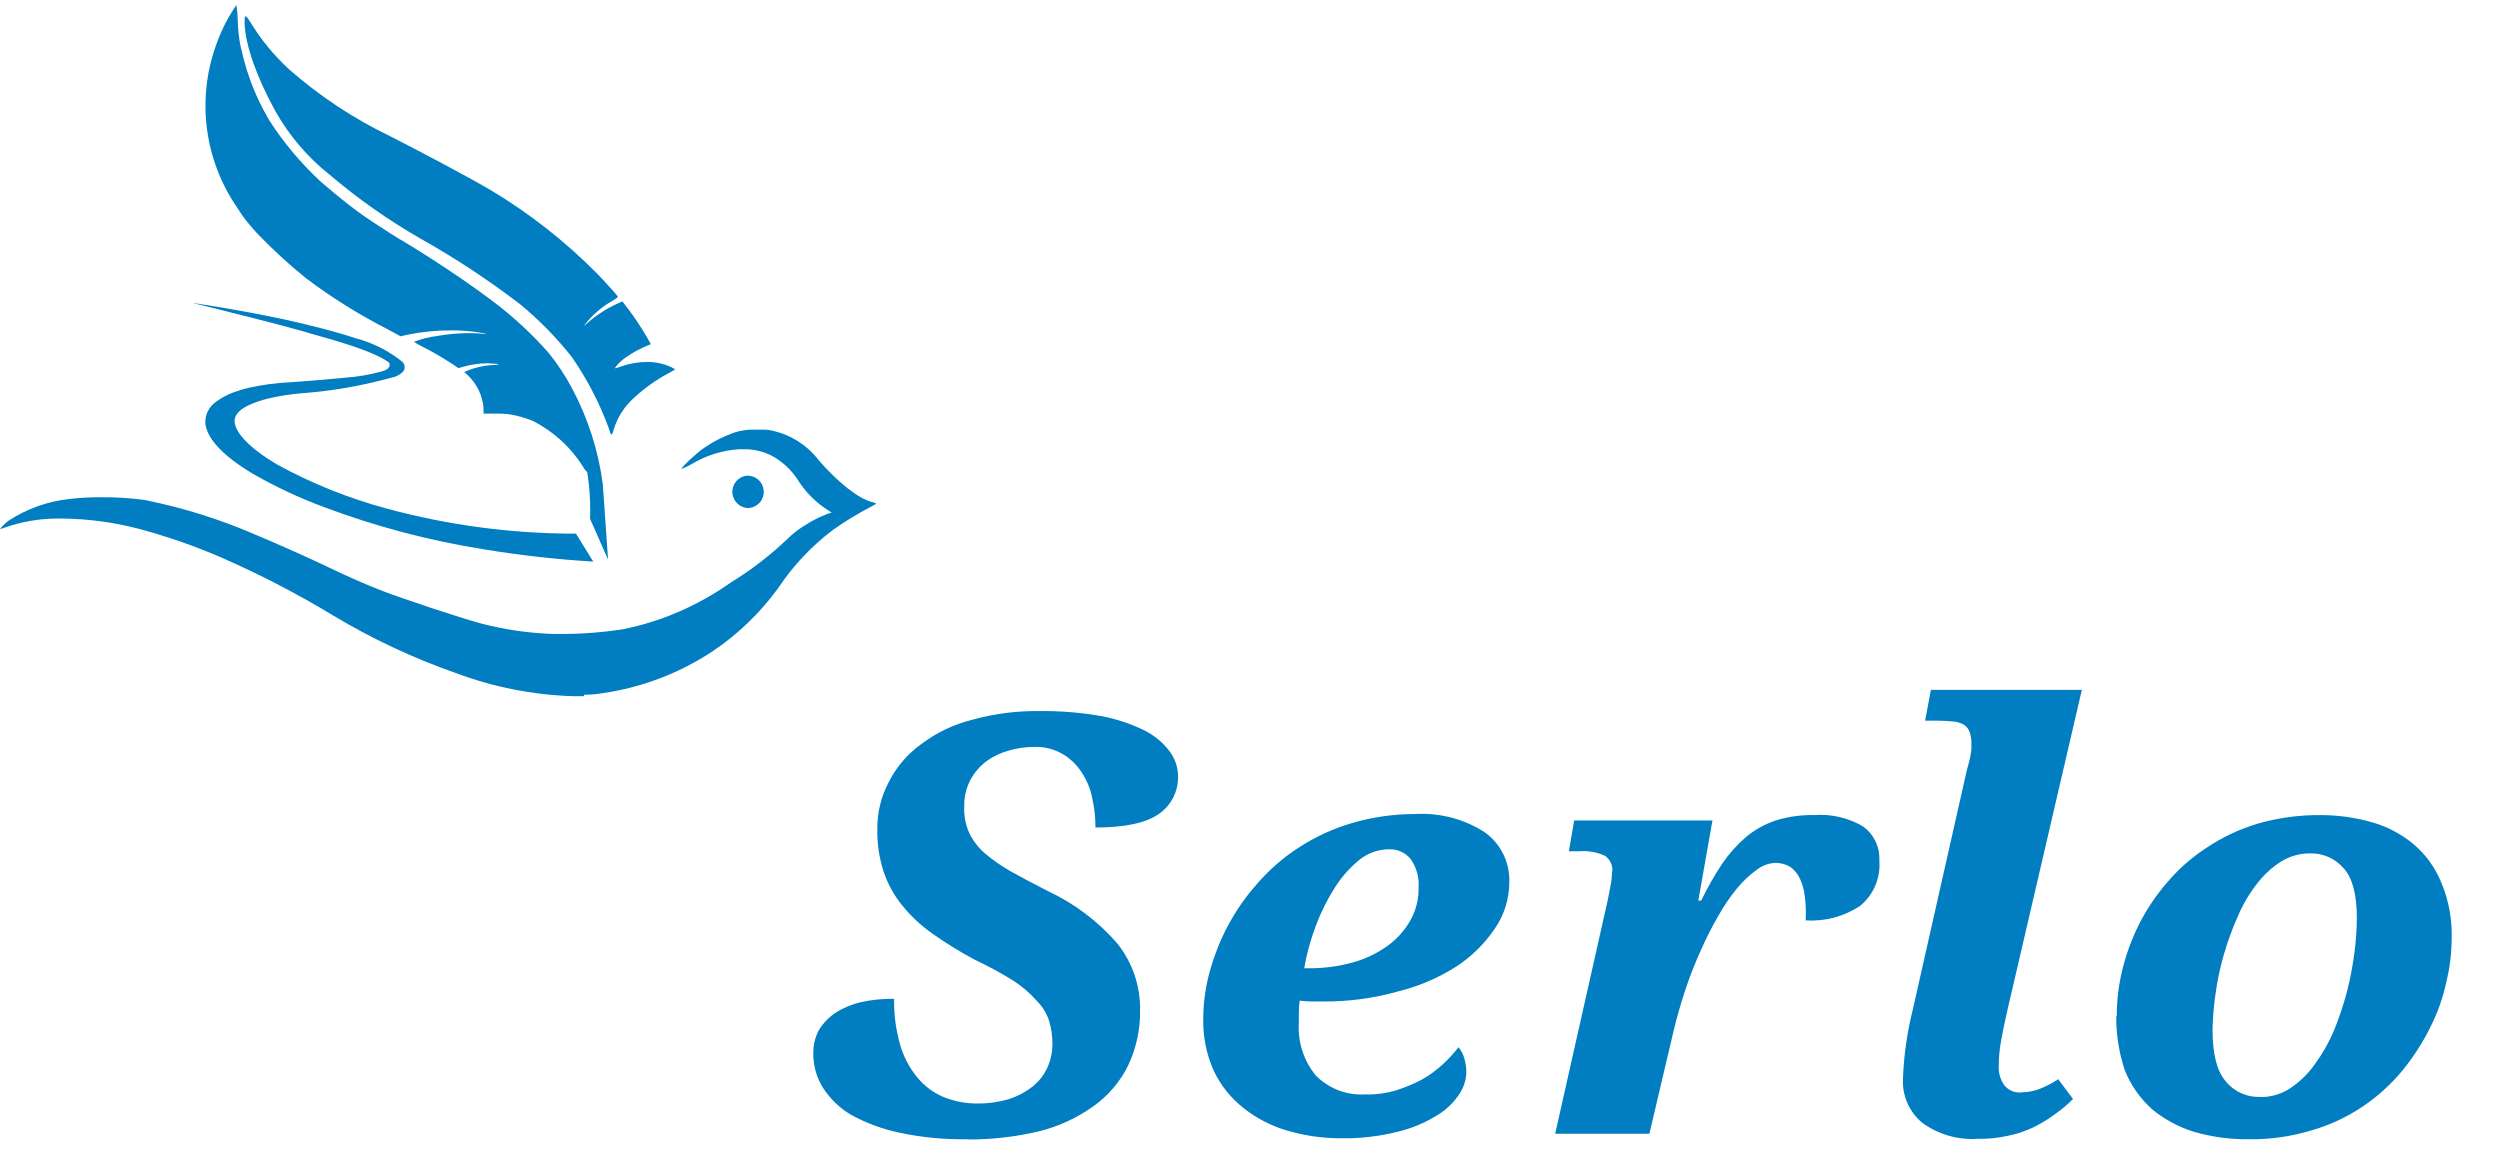
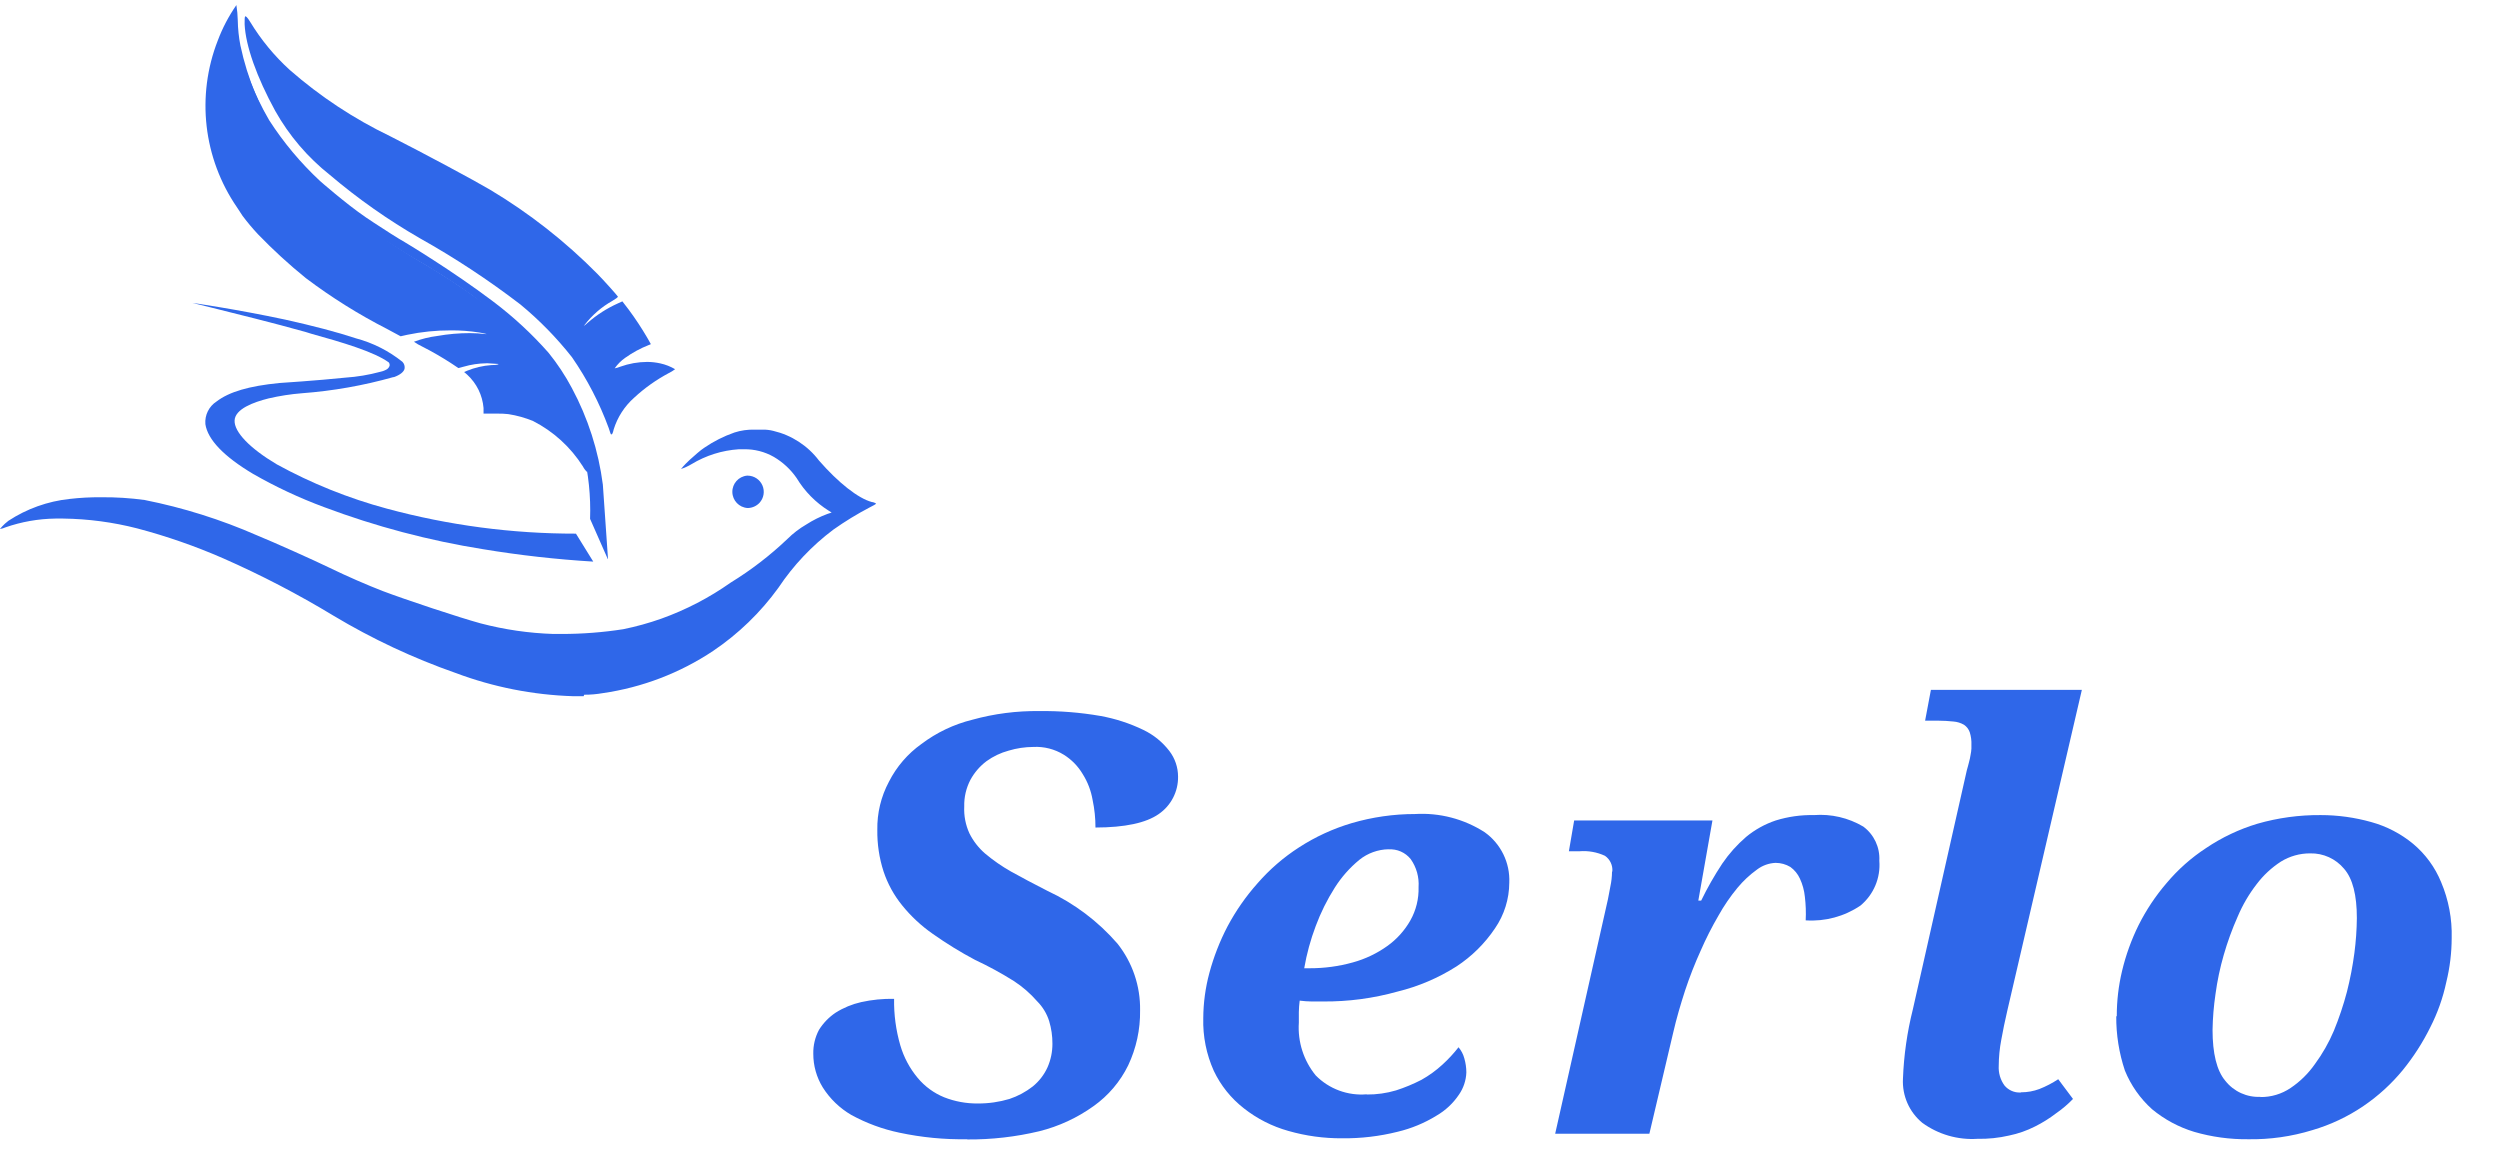
<svg xmlns="http://www.w3.org/2000/svg" viewBox="0 0 237 110">
  <defs>
-     <style>.cls-1{fill:none;}.cls-2{clip-path:url(#clip-path);}.cls-3{fill:#007ec1;}</style>
+     <style>.cls-1{fill:none;}.cls-2{clip-path:url(#clip-path);}.cls-3{fill:#2F67E9;}</style>
    <clipPath id="clip-path">
      <rect class="cls-1" y="0.48" width="232.4" height="107.52" />
    </clipPath>
  </defs>
  <g class="cls-2">
    <path class="cls-3" d="M91.7,108a28.5,28.5,0,0,1-6.43-.62,16.57,16.57,0,0,1-4.56-1.68A7.9,7.9,0,0,1,78,103.09a6.06,6.06,0,0,1-.9-3.2,4.61,4.61,0,0,1,.54-2.26A5.42,5.42,0,0,1,79.22,96a7.73,7.73,0,0,1,2.42-1,13.26,13.26,0,0,1,3.12-.31,14.9,14.9,0,0,0,.59,4.41A8.59,8.59,0,0,0,87,102.19a6.41,6.41,0,0,0,2.5,1.83,8.48,8.48,0,0,0,3.2.59,10.24,10.24,0,0,0,3-.43A7.38,7.38,0,0,0,97.9,103a5,5,0,0,0,1.41-1.83,5.5,5.5,0,0,0,.46-2.23,7.28,7.28,0,0,0-.31-2.14,4.61,4.61,0,0,0-1.13-1.87A10.57,10.57,0,0,0,96.11,93,33.66,33.66,0,0,0,92.44,91a36.9,36.9,0,0,1-4-2.46,14,14,0,0,1-2.93-2.73,10.2,10.2,0,0,1-1.75-3.2,12.25,12.25,0,0,1-.59-3.93,9.33,9.33,0,0,1,1.1-4.57,9.89,9.89,0,0,1,3.08-3.58,13.3,13.3,0,0,1,4.83-2.3,22.7,22.7,0,0,1,6.36-.82,31.66,31.66,0,0,1,5.77.46,15.83,15.83,0,0,1,4.09,1.33,6.82,6.82,0,0,1,2.46,2,4,4,0,0,1,.82,2.42,4.22,4.22,0,0,1-1.83,3.55q-1.81,1.27-6,1.28a12.44,12.44,0,0,0-.27-2.61,6.73,6.73,0,0,0-.94-2.46,5.4,5.4,0,0,0-1.79-1.83,5,5,0,0,0-2.89-.74,8.25,8.25,0,0,0-2.34.35,6.47,6.47,0,0,0-2.1,1A5.49,5.49,0,0,0,92,73.92a5.17,5.17,0,0,0-.59,2.53A5.5,5.5,0,0,0,91.9,79a6.14,6.14,0,0,0,1.48,1.91,16.34,16.34,0,0,0,2.46,1.71c1,.55,2.14,1.17,3.47,1.84a19.89,19.89,0,0,1,6.63,5,9.92,9.92,0,0,1,2.14,6.32,11.81,11.81,0,0,1-1.13,5.22,10.27,10.27,0,0,1-3.28,3.86,15.08,15.08,0,0,1-5.14,2.38,28.42,28.42,0,0,1-6.83.78" />
    <path class="cls-3" d="M131.63,80.51a4.56,4.56,0,0,0-2.76,1,11.07,11.07,0,0,0-2.34,2.65,19.49,19.49,0,0,0-1.8,3.63,21.7,21.7,0,0,0-1.09,4h.51a15.09,15.09,0,0,0,4.09-.55,10.29,10.29,0,0,0,3.28-1.56,7.57,7.57,0,0,0,2.18-2.42,6.05,6.05,0,0,0,.78-3.16,4.12,4.12,0,0,0-.74-2.65,2.48,2.48,0,0,0-2.11-.93m-2.06,23.24a9.46,9.46,0,0,0,2.77-.39,15.83,15.83,0,0,0,2.41-1,10.6,10.6,0,0,0,2-1.45,13.43,13.43,0,0,0,1.52-1.64,2.73,2.73,0,0,1,.55,1.06,4.84,4.84,0,0,1,.19,1.32,3.94,3.94,0,0,1-.7,2.11,6.46,6.46,0,0,1-2.14,2,12.55,12.55,0,0,1-3.67,1.52,20.68,20.68,0,0,1-5.26.62,18.08,18.08,0,0,1-5.11-.7,12.06,12.06,0,0,1-4.21-2.14,9.85,9.85,0,0,1-2.85-3.55,11.42,11.42,0,0,1-1-5,16.86,16.86,0,0,1,.58-4.29,21.76,21.76,0,0,1,1.72-4.41,20.94,20.94,0,0,1,2.85-4.09,18.47,18.47,0,0,1,3.93-3.4,19.22,19.22,0,0,1,5-2.3,21.33,21.33,0,0,1,6-.86,11,11,0,0,1,6.59,1.72,5.58,5.58,0,0,1,2.34,4.8A7.7,7.7,0,0,1,141.73,88a12.89,12.89,0,0,1-3.66,3.62A18.65,18.65,0,0,1,132.49,94a25.43,25.43,0,0,1-7.06.94h-1.09a10,10,0,0,1-1.13-.08,10,10,0,0,0-.08,1.09v1a7.16,7.16,0,0,0,1.6,5,6.07,6.07,0,0,0,4.84,1.79" />
    <path class="cls-3" d="M152.85,82.61a1.64,1.64,0,0,0-.7-1.48,4.81,4.81,0,0,0-2.42-.43h-1l.5-2.92h13.11L161,85.38h.27a30.58,30.58,0,0,1,2-3.51,13,13,0,0,1,2.26-2.53,8.76,8.76,0,0,1,2.81-1.56,11.47,11.47,0,0,1,3.62-.51,8,8,0,0,1,4.68,1.09,3.77,3.77,0,0,1,1.52,3.24,5,5,0,0,1-1.79,4.25,8.27,8.27,0,0,1-5.19,1.4A13.18,13.18,0,0,0,171.1,85a5.32,5.32,0,0,0-.47-1.71,2.8,2.8,0,0,0-.9-1.1,2.71,2.71,0,0,0-1.4-.39,3.13,3.13,0,0,0-1.76.63,10,10,0,0,0-1.87,1.75,17.57,17.57,0,0,0-1.79,2.62,32,32,0,0,0-1.68,3.31,38.56,38.56,0,0,0-1.48,3.78c-.43,1.33-.82,2.65-1.13,4l-2.26,9.59h-8.93l5-22.22c.08-.32.12-.71.23-1.21a6.87,6.87,0,0,0,.16-1.41" />
    <path class="cls-3" d="M191.61,103.55a4.9,4.9,0,0,0,1.72-.31,9.68,9.68,0,0,0,1.79-.93l1.4,1.87a10.47,10.47,0,0,1-1.6,1.36,12.37,12.37,0,0,1-2,1.25,9.79,9.79,0,0,1-2.46.86,12.24,12.24,0,0,1-3,.31,8,8,0,0,1-5.23-1.52,5.07,5.07,0,0,1-1.83-4.17,31.93,31.93,0,0,1,.94-6.59L186.46,73c.08-.23.12-.47.2-.74s.11-.47.15-.7a3.88,3.88,0,0,0,.08-.59c0-.15,0-.27,0-.35a3.48,3.48,0,0,0-.16-1.21,1.43,1.43,0,0,0-.54-.7,2.36,2.36,0,0,0-1-.31,14.12,14.12,0,0,0-1.44-.08h-1.25l.55-2.92h14.31l-7.06,30.38c-.23,1-.43,1.94-.58,2.8a13.46,13.46,0,0,0-.24,2.46,2.89,2.89,0,0,0,.55,1.87,1.86,1.86,0,0,0,1.52.66" />
    <path class="cls-3" d="M214.27,104a5,5,0,0,0,2.88-.86,8.8,8.8,0,0,0,2.3-2.26,15.57,15.57,0,0,0,1.8-3.16,29.74,29.74,0,0,0,1.24-3.7,32.05,32.05,0,0,0,.71-3.7,27.48,27.48,0,0,0,.23-3.28c0-2.18-.39-3.74-1.21-4.68A4.06,4.06,0,0,0,219,80.9a5.24,5.24,0,0,0-2.77.78,9,9,0,0,0-2.3,2.14,13.78,13.78,0,0,0-1.8,3.08,28,28,0,0,0-1.32,3.63,25.74,25.74,0,0,0-.78,3.7,26.36,26.36,0,0,0-.28,3.4c0,2.22.39,3.86,1.21,4.83a4,4,0,0,0,3.36,1.52m-13.65-7.64a18.43,18.43,0,0,1,.5-4.29,20.61,20.61,0,0,1,1.56-4.33,19.53,19.53,0,0,1,2.66-4,17.08,17.08,0,0,1,3.74-3.32A18,18,0,0,1,214,78.09a21.07,21.07,0,0,1,6-.82,17.65,17.65,0,0,1,4.79.66A10.69,10.69,0,0,1,228.77,80a9.35,9.35,0,0,1,2.65,3.63,12.73,12.73,0,0,1,1,5.3,17.66,17.66,0,0,1-.51,4.17,17.44,17.44,0,0,1-1.52,4.29,21.68,21.68,0,0,1-2.61,4.06,17.66,17.66,0,0,1-3.71,3.39,17.23,17.23,0,0,1-4.87,2.3,19.59,19.59,0,0,1-6.08.86,17.68,17.68,0,0,1-5.11-.7,11.5,11.5,0,0,1-4-2.15,10,10,0,0,1-2.57-3.66,15.94,15.94,0,0,1-.82-5.15" />
    <path class="cls-3" d="M58,41.18s0,0-.06,0-.12-.28-.23-.59a30,30,0,0,0-3.49-6.73,32.84,32.84,0,0,0-4.89-5,80,80,0,0,0-9.52-6.27,57.64,57.64,0,0,1-8.53-6,20.62,20.62,0,0,1-5.19-6.08c-1.75-3.19-2.81-6.18-2.9-8.22,0-.46,0-.67.05-.73s.2.06.48.52a20.6,20.6,0,0,0,3.76,4.56A42.42,42.42,0,0,0,37,12.92c3.23,1.64,8,4.2,9.45,5.06a51.3,51.3,0,0,1,10.2,8c.6.61,1.8,1.95,1.93,2.14a0,0,0,0,1,0,0c0,.06-.2.21-.54.41a8.66,8.66,0,0,0-2.61,2.26l-.08.11a2.69,2.69,0,0,0,.35-.29,11.52,11.52,0,0,1,2.88-1.85l.42-.19h0l.6.78A29.25,29.25,0,0,1,61.35,32c.16.28.35.61.35.62s-.14.08-.2.09a10.38,10.38,0,0,0-2.23,1.21,4,4,0,0,0-1,1h0a2.85,2.85,0,0,0,.54-.16,7.62,7.62,0,0,1,2.54-.45,5.82,5.82,0,0,1,1.25.14A4.81,4.81,0,0,1,64,35a3.57,3.57,0,0,1-.62.38,15.68,15.68,0,0,0-3.26,2.32,6.65,6.65,0,0,0-1.94,3c-.08.35-.14.48-.21.48" />
    <path class="cls-3" d="M57.62,53l-1.68-3.81a23.45,23.45,0,0,0-3-12.31,32.77,32.77,0,0,0-3-4.1A37.15,37.15,0,0,0,44.75,28a66.78,66.78,0,0,0-5.68-3.61s-3-1.78-5.66-3.76a28.17,28.17,0,0,1-6.5-6.31A23.68,23.68,0,0,1,24.1,9.47a22.35,22.35,0,0,1-1.76-6.41h0a27.33,27.33,0,0,0,3.18,8.34,30.29,30.29,0,0,0,4.82,5.76h0s2.41,2.12,4.32,3.43l.81.54c1,.66,2.33,1.51,2.89,1.82,0,0,4.51,2.69,8.44,5.67A35.55,35.55,0,0,1,52,33.44a20.87,20.87,0,0,1,2.21,3.34,26.53,26.53,0,0,1,2.94,9.16L57.64,53Z" />
    <path class="cls-3" d="M55.68,44.77h0a1.94,1.94,0,0,1-.42-.55v0a12.14,12.14,0,0,0-4.73-4.31,10.33,10.33,0,0,0-2.33-.65,8.25,8.25,0,0,0-1-.05h-.44l-.92,0h0l0-.53a4.83,4.83,0,0,0-1.55-3.16L44,35.27h0l.27-.12a7.55,7.55,0,0,1,2.31-.54c.6,0,.68-.08.68-.1s-.11,0-1-.07H46.1a8,8,0,0,0-2.14.32l-.51.13h0l-.58-.39A30,30,0,0,0,40,32.84a5.17,5.17,0,0,1-.76-.44,9.55,9.55,0,0,1,2.22-.55,17.58,17.58,0,0,1,3.09-.27,11.49,11.49,0,0,1,1.46.09l.13,0h0a5.83,5.83,0,0,0-.72-.15,16.26,16.26,0,0,0-2.69-.2,19.81,19.81,0,0,0-4.13.42l-.62.14h0l-1.28-.69A52.47,52.47,0,0,1,29,26.37a50.07,50.07,0,0,1-4.55-4.17A21.27,21.27,0,0,1,23,20.47s-.21-.33-.53-.81A17,17,0,0,1,20.65,3.83,15.33,15.33,0,0,1,22.41.48a10.85,10.85,0,0,1,.13,1.44,13.81,13.81,0,0,0,.25,2.39,26.34,26.34,0,0,0,3.69,8.89c.56.89,1.52,2.23,2.09,2.93,1.68,2.1,6.49,5.82,11,8.51a63.42,63.42,0,0,1,6.34,4.15A25.45,25.45,0,0,1,50.42,33a24.77,24.77,0,0,1,3.18,4.89,23,23,0,0,1,1.87,5.29,5.22,5.22,0,0,1,.24,1.55h0" />
    <path class="cls-3" d="M56.24,53.24h0a101.32,101.32,0,0,1-10.41-1.17,77.61,77.61,0,0,1-15.12-4A45,45,0,0,1,24,44.93c-2.79-1.66-4.31-3.26-4.53-4.72a2.33,2.33,0,0,1,1.06-2.15c1.2-.92,3.1-1.47,5.95-1.75,0,0,3.58-.23,6.26-.51a17,17,0,0,0,3.3-.55,1.9,1.9,0,0,0,.52-.18.65.65,0,0,0,.37-.38.41.41,0,0,0-.07-.33c-1.36-1-4.42-1.91-7.38-2.73L29,31.48c-3.12-.88-6.81-1.78-9-2.33l-1.75-.43h0c.05,0,4.25.61,8.79,1.58,2.65.59,4.91,1.18,6.69,1.77a12,12,0,0,1,4.42,2.23.75.75,0,0,1,.2.67c-.08.29-.42.57-1,.78h-.06a43.92,43.92,0,0,1-8.67,1.53,21.49,21.49,0,0,0-3.16.49c-1.44.36-3.17,1-3.22,2.09s1.44,2.64,4,4.16a47.21,47.21,0,0,0,10.44,4.2A68.31,68.31,0,0,0,54.6,50.59h0Z" />
    <path class="cls-3" d="M70.87,48.16a1.54,1.54,0,0,1-.05-3.07h.06A1.54,1.54,0,0,1,72,47.67a1.57,1.57,0,0,1-1.07.49h-.07" />
    <path class="cls-3" d="M55.33,66h-1a34.81,34.81,0,0,1-11.13-2.2,63,63,0,0,1-11.58-5.43,91.09,91.09,0,0,0-10.46-5.44A56.17,56.17,0,0,0,13,50.09a29.82,29.82,0,0,0-7-.93l-.75,0A15,15,0,0,0,.5,50a1.7,1.7,0,0,1-.46.14H0s0,0,0,0,.32-.41.8-.77a13.11,13.11,0,0,1,5.79-2.07,24.09,24.09,0,0,1,3-.16,28.48,28.48,0,0,1,4.12.26,51.63,51.63,0,0,1,10.65,3.35c1.64.67,5.43,2.37,6.87,3.07,1.66.81,3.65,1.67,5.05,2.21,2.19.83,7.31,2.53,9.3,3.07a31.12,31.12,0,0,0,6.88,1l.77,0a38,38,0,0,0,5.85-.45,26.69,26.69,0,0,0,3.61-1,27.45,27.45,0,0,0,6.58-3.42,32.29,32.29,0,0,0,5.37-4.13,8.88,8.88,0,0,1,1.8-1.38,10.46,10.46,0,0,1,2-1l.4-.13-.27-.17a9.33,9.33,0,0,1-3.05-3.1,6.84,6.84,0,0,0-2.15-2,5.51,5.51,0,0,0-2.85-.73l-.48,0A9.9,9.9,0,0,0,65.56,44a5,5,0,0,1-1,.46s0,0,0,0,.23-.31.84-.88c.44-.39,1-.9,1.36-1.13A12.11,12.11,0,0,1,69.63,41a5.7,5.7,0,0,1,1.89-.27l.8,0a3.75,3.75,0,0,1,1,.12,7.61,7.61,0,0,1,4.32,2.81c1.84,2.11,3.71,3.58,5,3.93.14,0,.41.12.41.16s-.38.24-.58.34A30.23,30.23,0,0,0,79,50.21a22.43,22.43,0,0,0-5.2,5.5,24.62,24.62,0,0,1-6.2,6,25.41,25.41,0,0,1-10.46,4,9.89,9.89,0,0,1-1.76.15" />
  </g>
</svg>
